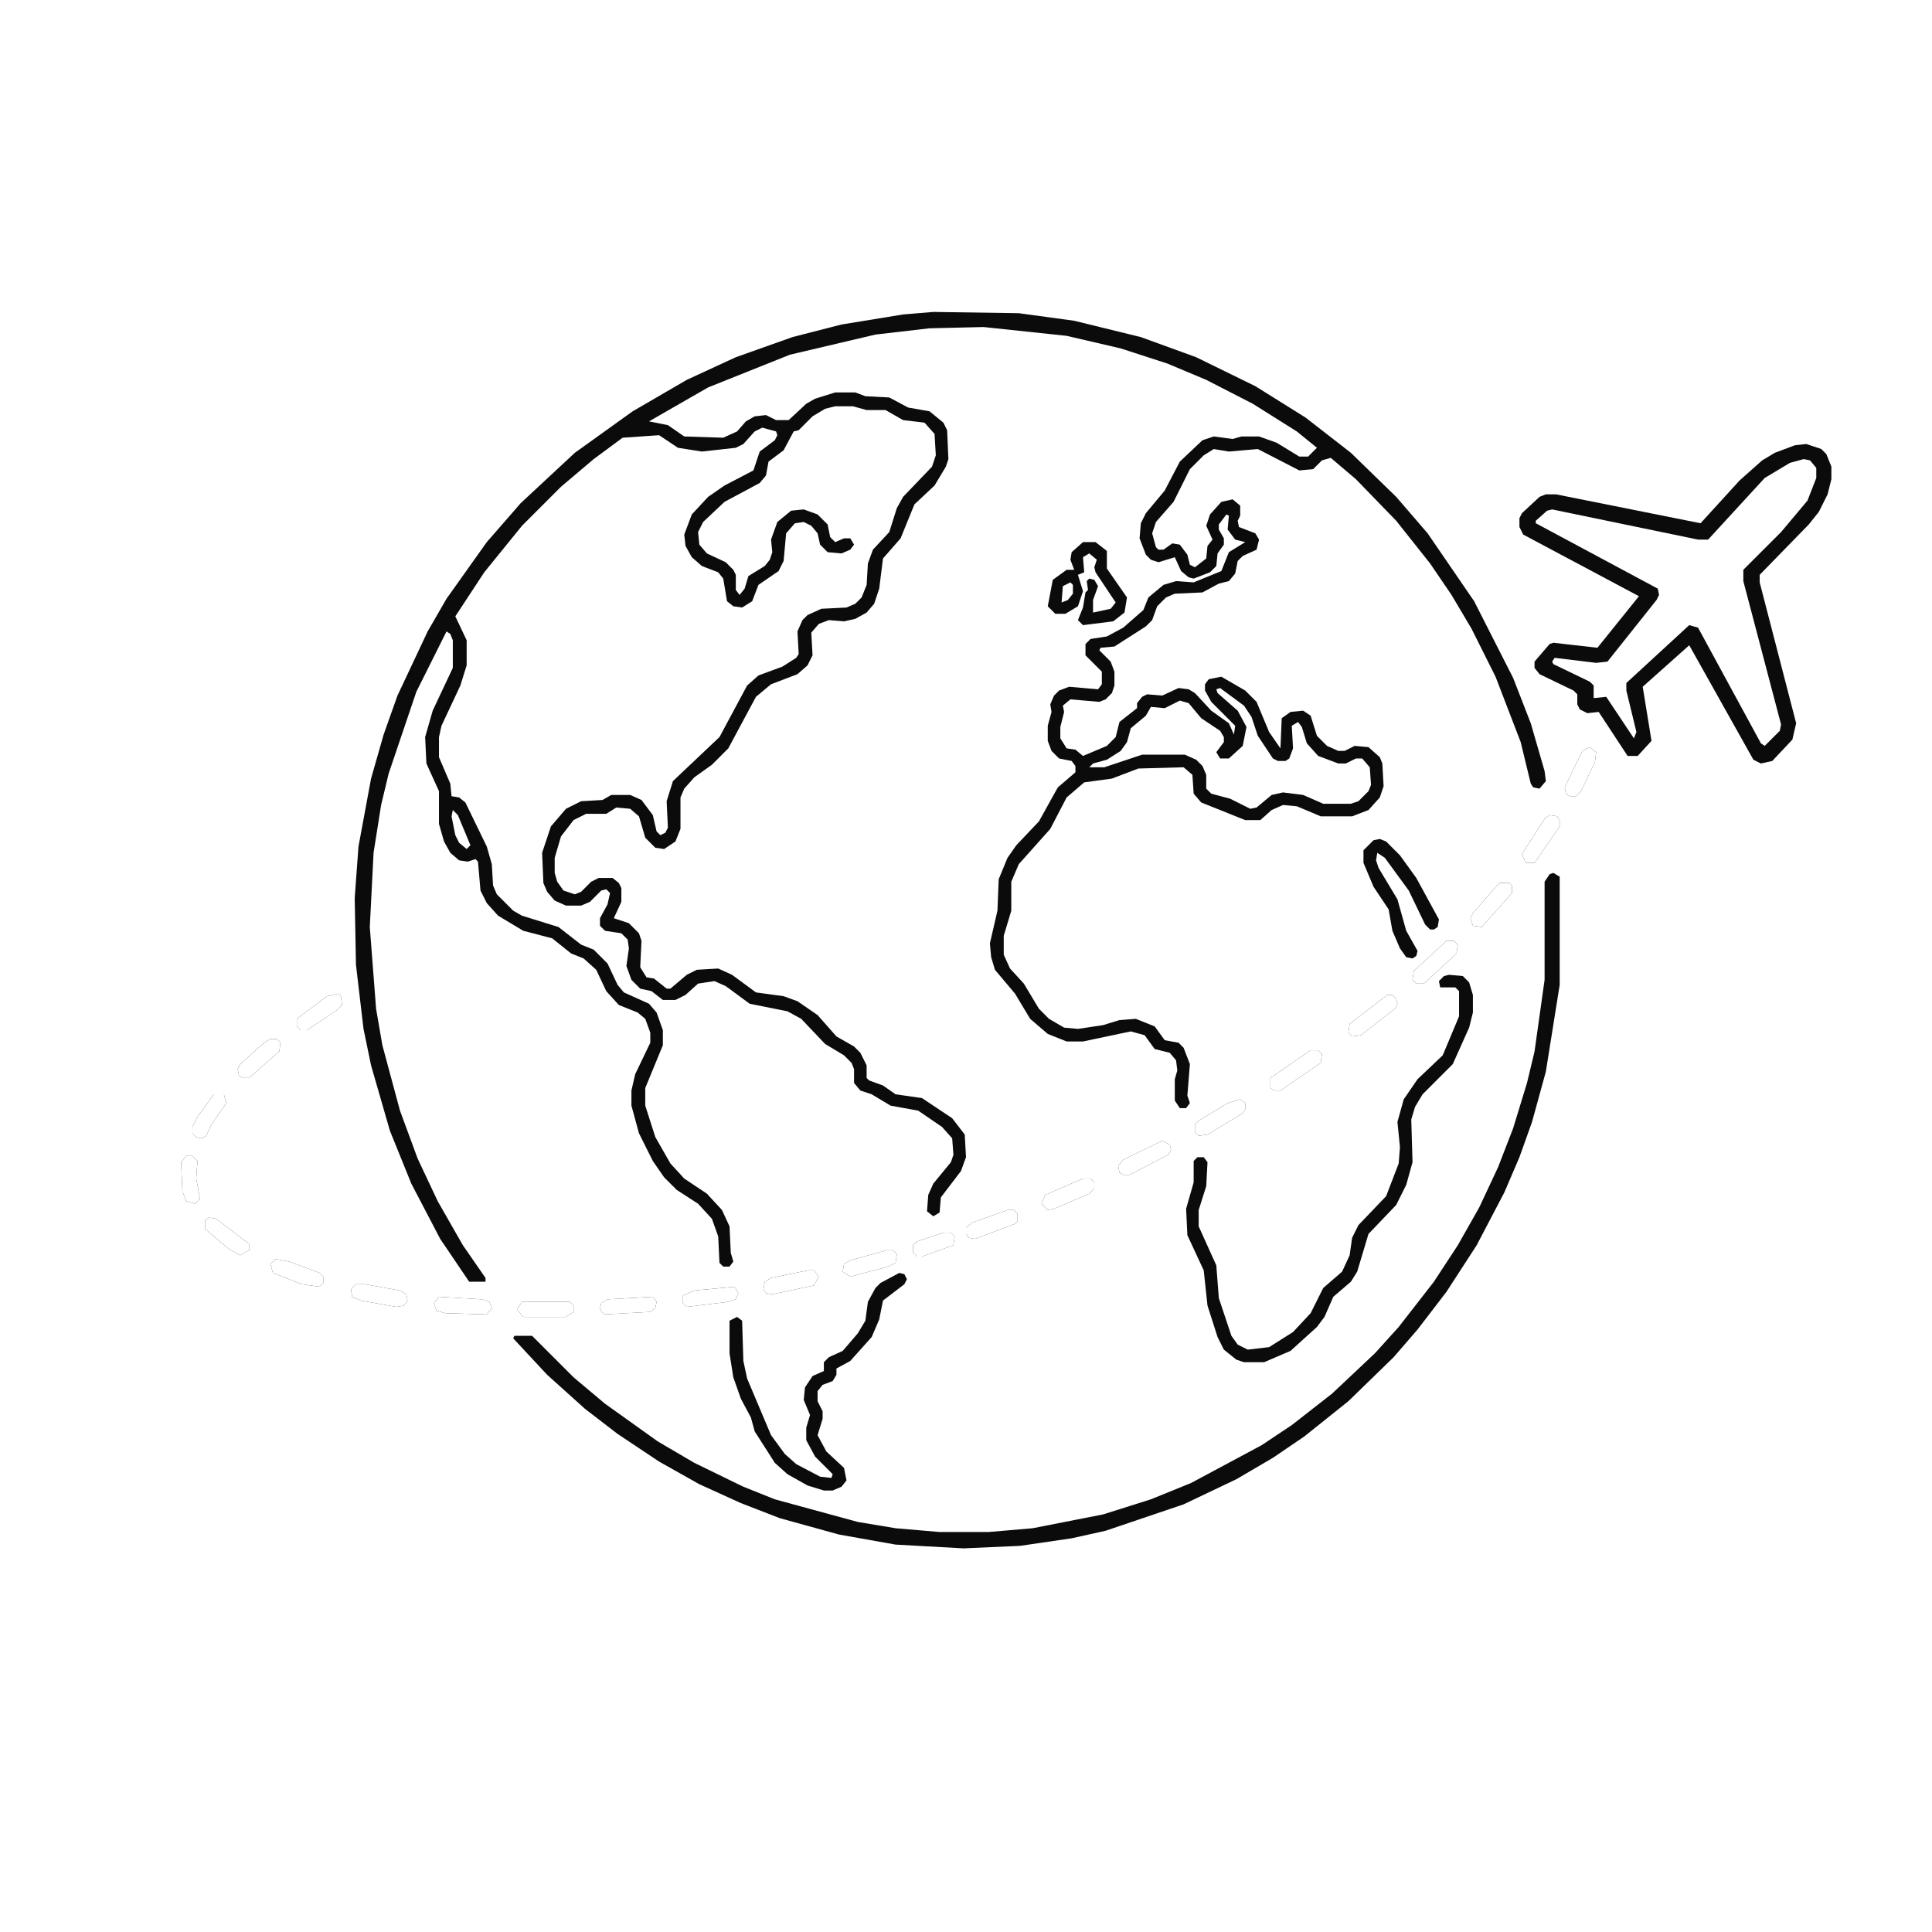
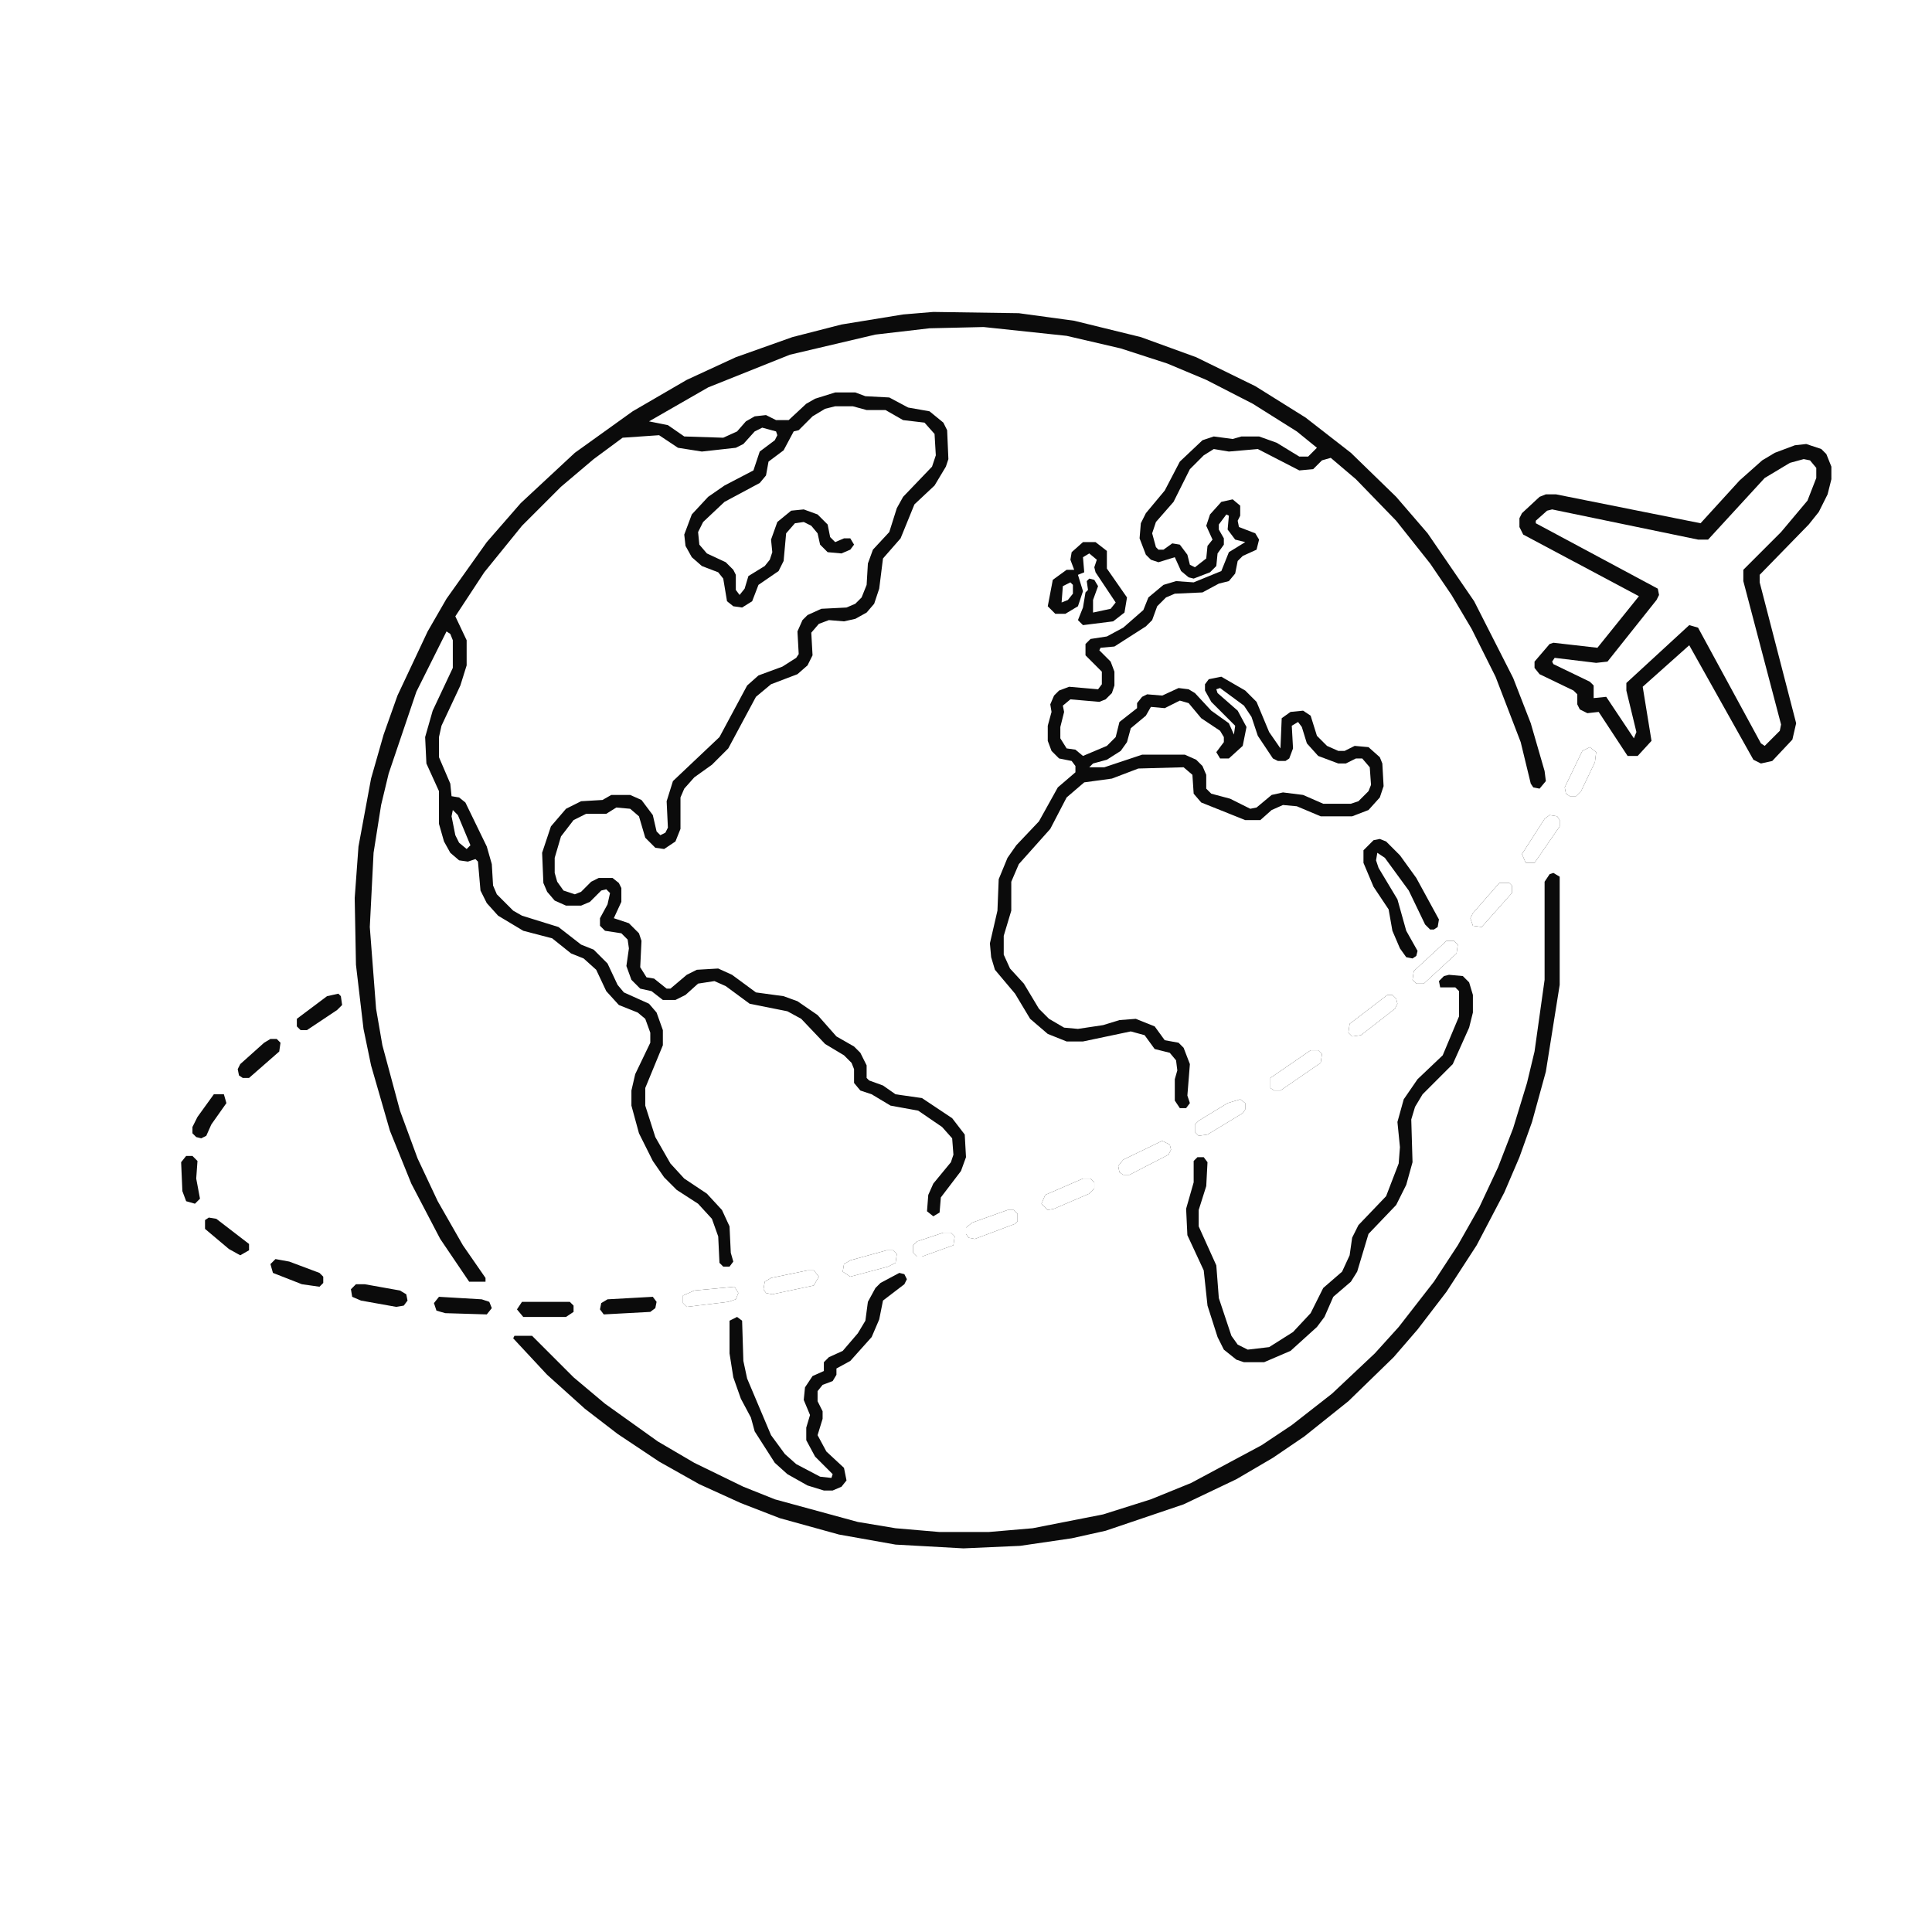
<svg xmlns="http://www.w3.org/2000/svg" viewBox="0 0 1536 1536" role="img" aria-labelledby="title desc">
  <rect width="1536" height="1536" fill="#ffffff" />
  <path id="globe-base" d="M 411 1041 L 416 1047 L 450 1047 L 456 1043 L 456 1038 L 453 1035 L 415 1035 Z M 522 1035 L 519 1031 L 483 1033 L 478 1036 L 477 1041 L 480 1045 L 517 1043 L 521 1040 Z M 345 1036 L 347 1042 L 354 1044 L 387 1045 L 391 1040 L 389 1035 L 383 1033 L 349 1031 Z M 587 1028 L 584 1023 L 552 1026 L 543 1030 L 543 1036 L 546 1039 L 579 1035 L 585 1033 Z M 279 1025 L 280 1031 L 287 1034 L 315 1039 L 321 1038 L 324 1034 L 323 1029 L 318 1026 L 290 1021 L 283 1021 Z M 719 1013 L 715 1012 L 700 1020 L 696 1024 L 690 1035 L 688 1050 L 682 1060 L 670 1074 L 659 1079 L 655 1083 L 655 1090 L 646 1094 L 640 1103 L 639 1113 L 644 1125 L 641 1135 L 641 1145 L 648 1158 L 662 1172 L 661 1175 L 652 1174 L 633 1164 L 624 1156 L 613 1141 L 594 1096 L 591 1082 L 590 1050 L 586 1047 L 580 1050 L 580 1076 L 583 1095 L 589 1112 L 597 1127 L 600 1138 L 616 1163 L 626 1172 L 642 1181 L 655 1185 L 662 1185 L 669 1182 L 673 1177 L 671 1167 L 657 1154 L 650 1141 L 654 1128 L 654 1122 L 650 1114 L 650 1106 L 654 1101 L 662 1098 L 665 1093 L 665 1088 L 676 1082 L 693 1063 L 699 1049 L 702 1034 L 719 1021 L 721 1017 Z M 651 1015 L 647 1010 L 642 1010 L 613 1016 L 608 1019 L 607 1025 L 609 1028 L 614 1029 L 647 1022 Z M 215 1005 L 217 1012 L 240 1021 L 254 1023 L 257 1020 L 257 1015 L 254 1012 L 230 1003 L 219 1001 Z M 713 997 L 710 994 L 705 994 L 676 1002 L 671 1005 L 670 1011 L 676 1015 L 706 1007 L 712 1004 Z M 759 983 L 756 980 L 750 980 L 729 987 L 726 990 L 726 996 L 729 999 L 733 999 L 758 990 Z M 163 970 L 163 977 L 182 993 L 191 998 L 198 994 L 198 989 L 172 969 L 166 968 Z M 809 965 L 806 962 L 801 962 L 773 972 L 768 976 L 768 981 L 770 984 L 775 985 L 807 973 L 809 971 Z M 870 940 L 867 937 L 861 937 L 831 950 L 828 957 L 833 962 L 838 961 L 866 949 L 870 945 Z M 148 919 L 144 924 L 145 947 L 148 955 L 155 957 L 159 953 L 156 937 L 157 923 L 153 919 Z M 930 910 L 924 907 L 893 922 L 889 927 L 890 932 L 893 934 L 898 934 L 929 918 L 931 914 Z M 990 877 L 986 874 L 976 877 L 953 891 L 950 894 L 950 900 L 953 903 L 960 902 L 988 885 L 990 882 Z M 178 870 L 170 870 L 157 888 L 153 896 L 153 901 L 156 904 L 160 905 L 164 903 L 168 894 L 180 877 Z M 1051 838 L 1048 835 L 1042 835 L 1010 857 L 1010 865 L 1013 867 L 1018 867 L 1050 845 Z M 223 829 L 220 826 L 215 826 L 210 829 L 191 846 L 189 850 L 190 855 L 193 857 L 198 857 L 222 836 Z M 1110 794 L 1107 791 L 1103 791 L 1073 814 L 1072 821 L 1075 824 L 1082 823 L 1109 802 L 1111 798 Z M 271 792 L 269 790 L 260 792 L 236 810 L 236 816 L 239 819 L 244 819 L 268 803 L 272 799 Z M 1163 776 L 1152 775 L 1148 776 L 1144 780 L 1145 785 L 1157 785 L 1160 788 L 1160 808 L 1147 839 L 1127 858 L 1116 874 L 1111 892 L 1113 912 L 1112 925 L 1102 951 L 1080 974 L 1075 984 L 1073 998 L 1067 1011 L 1052 1024 L 1042 1044 L 1028 1059 L 1009 1071 L 992 1073 L 984 1069 L 979 1062 L 969 1032 L 967 1006 L 953 975 L 953 962 L 959 943 L 960 924 L 957 920 L 952 920 L 949 923 L 949 940 L 943 961 L 944 982 L 957 1010 L 960 1038 L 968 1063 L 973 1073 L 983 1081 L 989 1083 L 1005 1083 L 1026 1074 L 1047 1055 L 1053 1047 L 1060 1031 L 1074 1019 L 1079 1011 L 1088 981 L 1110 958 L 1118 942 L 1123 924 L 1122 890 L 1125 880 L 1131 870 L 1155 846 L 1168 817 L 1171 805 L 1171 791 L 1168 781 Z M 1156 748 L 1150 748 L 1124 772 L 1123 779 L 1126 782 L 1132 782 L 1158 758 L 1159 751 Z M 1200 702 L 1192 702 L 1171 726 L 1169 730 L 1171 736 L 1178 737 L 1202 710 L 1202 704 Z M 1240 697 L 1235 694 L 1232 695 L 1228 701 L 1228 779 L 1220 836 L 1214 861 L 1203 897 L 1191 928 L 1176 960 L 1159 990 L 1140 1019 L 1112 1055 L 1093 1076 L 1059 1108 L 1027 1133 L 1003 1149 L 947 1179 L 915 1192 L 877 1204 L 821 1215 L 786 1218 L 747 1218 L 712 1215 L 682 1210 L 616 1192 L 591 1182 L 552 1163 L 523 1146 L 481 1116 L 456 1095 L 423 1062 L 409 1062 L 408 1064 L 435 1093 L 465 1120 L 491 1140 L 524 1162 L 556 1180 L 589 1195 L 620 1207 L 667 1220 L 712 1228 L 766 1231 L 811 1229 L 852 1223 L 879 1217 L 941 1196 L 983 1176 L 1012 1159 L 1037 1142 L 1072 1114 L 1108 1079 L 1127 1057 L 1150 1027 L 1174 990 L 1196 948 L 1208 920 L 1218 892 L 1229 852 L 1240 783 Z M 1092 668 L 1084 676 L 1084 686 L 1092 705 L 1104 723 L 1107 740 L 1113 754 L 1118 761 L 1123 762 L 1126 760 L 1127 756 L 1118 740 L 1111 715 L 1096 690 L 1094 684 L 1095 678 L 1101 682 L 1120 708 L 1133 735 L 1137 739 L 1140 739 L 1143 737 L 1144 731 L 1126 698 L 1113 680 L 1102 669 L 1097 667 Z M 1238 649 L 1232 648 L 1228 651 L 1210 679 L 1213 686 L 1220 686 L 1240 657 L 1240 652 Z M 1264 594 L 1258 597 L 1244 626 L 1245 631 L 1248 633 L 1253 633 L 1257 629 L 1268 606 L 1269 598 Z M 861 431 L 852 439 L 851 445 L 854 453 L 848 453 L 837 461 L 833 482 L 839 488 L 847 488 L 857 482 L 861 470 L 857 457 L 862 455 L 861 443 L 866 440 L 872 445 L 870 451 L 871 455 L 887 479 L 883 484 L 869 487 L 869 477 L 873 466 L 870 461 L 866 460 L 864 462 L 865 469 L 863 471 L 861 483 L 857 493 L 861 497 L 885 494 L 894 487 L 896 475 L 880 452 L 880 438 L 871 431 Z M 851 463 L 853 465 L 853 472 L 849 477 L 844 479 L 845 466 Z M 1135 424 L 1110 395 L 1074 360 L 1038 332 L 998 307 L 951 284 L 907 268 L 854 255 L 810 249 L 742 248 L 718 250 L 669 258 L 630 268 L 585 284 L 546 302 L 503 327 L 457 360 L 414 400 L 387 431 L 355 476 L 340 502 L 316 553 L 305 584 L 295 619 L 285 673 L 282 714 L 283 767 L 289 818 L 295 847 L 310 899 L 327 941 L 350 985 L 373 1019 L 386 1019 L 386 1016 L 368 990 L 348 955 L 332 921 L 318 883 L 304 831 L 299 802 L 294 737 L 297 678 L 303 640 L 309 615 L 331 550 L 355 502 L 358 504 L 360 509 L 360 531 L 344 565 L 338 586 L 339 607 L 349 629 L 349 655 L 353 669 L 358 678 L 365 684 L 372 685 L 378 683 L 380 685 L 382 708 L 387 718 L 396 728 L 416 740 L 439 746 L 454 758 L 464 762 L 474 771 L 482 788 L 492 799 L 507 805 L 513 810 L 517 821 L 517 829 L 505 854 L 502 867 L 502 879 L 508 901 L 519 923 L 528 936 L 538 946 L 555 957 L 566 969 L 571 983 L 572 1004 L 575 1007 L 580 1007 L 583 1003 L 581 996 L 580 975 L 574 962 L 562 949 L 544 937 L 533 925 L 521 904 L 513 879 L 513 865 L 527 831 L 527 819 L 522 805 L 516 798 L 496 789 L 491 783 L 483 766 L 472 755 L 462 751 L 444 737 L 415 728 L 408 724 L 395 711 L 392 704 L 391 687 L 387 673 L 370 638 L 365 634 L 359 633 L 358 623 L 349 602 L 349 586 L 351 577 L 366 545 L 371 529 L 371 509 L 362 490 L 385 455 L 415 418 L 446 387 L 472 365 L 495 348 L 524 346 L 539 356 L 558 359 L 585 356 L 591 353 L 600 343 L 606 340 L 617 343 L 618 346 L 616 350 L 604 359 L 599 374 L 576 386 L 563 395 L 550 409 L 544 425 L 545 434 L 550 443 L 558 450 L 571 455 L 575 460 L 578 478 L 583 482 L 590 483 L 598 478 L 603 465 L 619 454 L 623 446 L 625 424 L 632 416 L 639 415 L 645 418 L 650 424 L 652 433 L 658 439 L 669 440 L 676 437 L 679 433 L 676 428 L 671 428 L 664 431 L 660 427 L 658 417 L 650 409 L 639 405 L 629 406 L 618 415 L 613 429 L 614 439 L 612 445 L 608 450 L 595 458 L 592 468 L 588 473 L 585 469 L 585 457 L 583 453 L 577 447 L 562 440 L 556 433 L 555 423 L 559 415 L 576 399 L 604 384 L 609 378 L 611 367 L 623 358 L 631 343 L 635 342 L 646 331 L 656 325 L 664 323 L 678 323 L 689 326 L 704 326 L 718 334 L 735 336 L 743 345 L 744 362 L 741 371 L 718 395 L 713 404 L 707 423 L 694 437 L 690 448 L 689 465 L 685 475 L 680 480 L 673 483 L 653 484 L 642 489 L 638 493 L 634 502 L 635 520 L 633 523 L 622 530 L 603 537 L 594 545 L 572 586 L 535 621 L 530 637 L 531 658 L 529 662 L 525 664 L 522 661 L 519 648 L 510 636 L 501 632 L 486 632 L 479 636 L 462 637 L 450 643 L 438 657 L 431 678 L 432 702 L 435 709 L 441 716 L 450 720 L 462 720 L 469 717 L 478 708 L 482 707 L 485 710 L 483 719 L 477 730 L 477 736 L 481 740 L 494 742 L 499 747 L 500 754 L 498 768 L 502 779 L 509 786 L 518 788 L 527 795 L 537 795 L 545 791 L 555 782 L 568 780 L 577 784 L 596 798 L 626 804 L 637 810 L 656 830 L 671 839 L 677 845 L 679 850 L 679 861 L 684 867 L 693 870 L 708 879 L 730 883 L 749 896 L 757 905 L 758 918 L 756 924 L 742 941 L 738 950 L 737 963 L 742 967 L 747 964 L 748 952 L 764 931 L 768 920 L 767 902 L 757 889 L 733 873 L 712 870 L 702 863 L 691 859 L 689 857 L 689 847 L 684 837 L 679 832 L 665 824 L 650 807 L 634 796 L 623 792 L 601 789 L 582 775 L 571 770 L 554 771 L 546 775 L 533 786 L 530 786 L 520 778 L 514 777 L 509 769 L 510 748 L 508 742 L 500 734 L 488 730 L 494 717 L 494 706 L 492 702 L 487 698 L 476 698 L 470 701 L 462 709 L 457 711 L 448 708 L 443 701 L 441 694 L 441 682 L 446 665 L 456 652 L 466 647 L 482 647 L 490 642 L 501 643 L 508 649 L 513 666 L 521 674 L 528 675 L 537 669 L 541 659 L 541 634 L 544 627 L 552 618 L 566 608 L 579 595 L 601 554 L 613 544 L 634 536 L 642 529 L 646 521 L 645 503 L 651 496 L 659 493 L 671 494 L 680 492 L 689 487 L 695 480 L 699 468 L 702 444 L 716 428 L 727 401 L 743 386 L 752 371 L 754 365 L 753 342 L 750 336 L 739 327 L 722 324 L 707 316 L 688 315 L 680 312 L 664 312 L 648 317 L 641 321 L 627 334 L 617 334 L 609 330 L 600 331 L 593 335 L 586 343 L 575 348 L 544 347 L 531 338 L 516 335 L 563 308 L 628 282 L 696 266 L 739 261 L 782 260 L 848 267 L 891 277 L 928 289 L 959 302 L 996 321 L 1031 343 L 1047 356 L 1040 363 L 1033 363 L 1015 352 L 1001 347 L 987 347 L 980 349 L 965 347 L 956 350 L 938 367 L 926 390 L 911 408 L 907 416 L 906 428 L 911 441 L 915 445 L 921 447 L 934 443 L 939 454 L 945 459 L 949 460 L 962 455 L 967 450 L 968 440 L 973 433 L 973 428 L 969 421 L 969 417 L 975 409 L 977 410 L 976 421 L 982 429 L 990 431 L 977 439 L 971 454 L 949 463 L 935 462 L 925 465 L 913 475 L 909 485 L 893 499 L 880 506 L 867 508 L 863 512 L 863 521 L 876 534 L 876 544 L 873 548 L 850 546 L 842 549 L 838 553 L 835 560 L 836 566 L 833 577 L 833 589 L 836 597 L 842 603 L 852 605 L 855 609 L 855 614 L 841 626 L 826 653 L 808 672 L 801 682 L 794 699 L 793 724 L 787 750 L 788 761 L 791 771 L 807 790 L 819 810 L 833 822 L 848 828 L 861 828 L 899 820 L 910 823 L 918 834 L 930 837 L 935 843 L 936 851 L 934 858 L 934 875 L 938 881 L 943 881 L 946 877 L 944 871 L 946 846 L 941 833 L 937 829 L 926 827 L 918 816 L 903 810 L 890 811 L 877 815 L 857 818 L 846 817 L 834 810 L 826 802 L 814 782 L 803 770 L 798 759 L 798 744 L 804 724 L 804 701 L 810 687 L 835 659 L 848 634 L 862 622 L 884 619 L 905 611 L 941 610 L 948 616 L 949 631 L 955 638 L 990 652 L 1002 652 L 1011 644 L 1020 640 L 1031 641 L 1050 649 L 1075 649 L 1088 644 L 1097 634 L 1100 625 L 1099 607 L 1097 602 L 1088 594 L 1077 593 L 1069 597 L 1064 597 L 1055 593 L 1047 585 L 1042 569 L 1036 565 L 1026 566 L 1019 571 L 1018 595 L 1009 582 L 999 558 L 990 549 L 971 538 L 961 540 L 958 544 L 958 549 L 963 558 L 982 577 L 981 584 L 977 575 L 963 565 L 950 551 L 945 548 L 937 547 L 924 553 L 912 552 L 908 554 L 904 559 L 904 563 L 890 574 L 887 586 L 880 593 L 861 601 L 855 596 L 848 595 L 843 587 L 843 578 L 846 566 L 845 561 L 851 556 L 874 558 L 879 556 L 884 551 L 886 545 L 886 534 L 883 526 L 874 517 L 875 515 L 886 514 L 911 498 L 916 493 L 920 482 L 927 475 L 934 472 L 956 471 L 969 464 L 977 462 L 982 456 L 984 446 L 988 442 L 999 437 L 1001 429 L 998 424 L 985 419 L 984 414 L 986 410 L 986 402 L 980 397 L 971 399 L 962 409 L 959 418 L 964 429 L 960 434 L 959 444 L 950 451 L 946 449 L 944 441 L 938 433 L 932 432 L 925 437 L 921 437 L 919 435 L 916 424 L 919 415 L 933 399 L 946 373 L 957 362 L 965 357 L 977 359 L 1000 357 L 1033 374 L 1044 373 L 1051 366 L 1058 364 L 1078 381 L 1110 414 L 1137 448 L 1154 473 L 1170 500 L 1189 538 L 1209 590 L 1217 623 L 1219 626 L 1224 627 L 1229 621 L 1228 613 L 1217 575 L 1203 539 L 1172 478 Z M 360 644 L 364 648 L 374 672 L 371 675 L 365 670 L 362 664 L 359 649 Z M 866 610 L 869 607 L 880 604 L 891 597 L 896 590 L 899 579 L 911 569 L 915 562 L 926 563 L 938 557 L 945 559 L 955 571 L 970 581 L 973 586 L 973 590 L 967 598 L 970 603 L 977 603 L 988 593 L 991 578 L 984 565 L 968 551 L 967 548 L 970 547 L 989 561 L 995 570 L 1000 585 L 1012 603 L 1016 605 L 1022 605 L 1025 603 L 1028 595 L 1027 577 L 1032 574 L 1035 578 L 1039 591 L 1048 601 L 1064 607 L 1070 607 L 1078 603 L 1083 603 L 1089 610 L 1090 624 L 1088 629 L 1080 637 L 1074 639 L 1052 639 L 1036 632 L 1020 630 L 1011 632 L 999 642 L 994 643 L 978 635 L 963 631 L 959 627 L 959 616 L 956 609 L 951 604 L 942 600 L 908 600 L 878 610 Z" fill="#0b0b0b" fill-rule="evenodd" />
  <g id="flight-dash-reveal">
-     <path d="M 271 792 L 269 790 L 260 792 L 236 810 L 236 816 L 239 819 L 244 819 L 268 803 L 272 799 Z" fill="#fff">
-       <animate attributeName="opacity" values="1;0;0" keyTimes="0;0.140;1" dur="5s" repeatCount="indefinite" calcMode="discrete" />
-     </path>
-     <path d="M 223 829 L 220 826 L 215 826 L 210 829 L 191 846 L 189 850 L 190 855 L 193 857 L 198 857 L 222 836 Z" fill="#fff">
-       <animate attributeName="opacity" values="1;0;0" keyTimes="0;0.168;1" dur="5s" repeatCount="indefinite" calcMode="discrete" />
-     </path>
-     <path d="M 178 870 L 170 870 L 157 888 L 153 896 L 153 901 L 156 904 L 160 905 L 164 903 L 168 894 L 180 877 Z" fill="#fff">
-       <animate attributeName="opacity" values="1;0;0" keyTimes="0;0.196;1" dur="5s" repeatCount="indefinite" calcMode="discrete" />
-     </path>
-     <path d="M 148 919 L 144 924 L 145 947 L 148 955 L 155 957 L 159 953 L 156 937 L 157 923 L 153 919 Z" fill="#fff">
-       <animate attributeName="opacity" values="1;0;0" keyTimes="0;0.224;1" dur="5s" repeatCount="indefinite" calcMode="discrete" />
-     </path>
-     <path d="M 163 970 L 163 977 L 182 993 L 191 998 L 198 994 L 198 989 L 172 969 L 166 968 Z" fill="#fff">
-       <animate attributeName="opacity" values="1;0;0" keyTimes="0;0.252;1" dur="5s" repeatCount="indefinite" calcMode="discrete" />
-     </path>
-     <path d="M 215 1005 L 217 1012 L 240 1021 L 254 1023 L 257 1020 L 257 1015 L 254 1012 L 230 1003 L 219 1001 Z" fill="#fff">
-       <animate attributeName="opacity" values="1;0;0" keyTimes="0;0.280;1" dur="5s" repeatCount="indefinite" calcMode="discrete" />
-     </path>
-     <path d="M 279 1025 L 280 1031 L 287 1034 L 315 1039 L 321 1038 L 324 1034 L 323 1029 L 318 1026 L 290 1021 L 283 1021 Z" fill="#fff">
-       <animate attributeName="opacity" values="1;0;0" keyTimes="0;0.308;1" dur="5s" repeatCount="indefinite" calcMode="discrete" />
-     </path>
-     <path d="M 345 1036 L 347 1042 L 354 1044 L 387 1045 L 391 1040 L 389 1035 L 383 1033 L 349 1031 Z" fill="#fff">
-       <animate attributeName="opacity" values="1;0;0" keyTimes="0;0.336;1" dur="5s" repeatCount="indefinite" calcMode="discrete" />
-     </path>
-     <path d="M 411 1041 L 416 1047 L 450 1047 L 456 1043 L 456 1038 L 453 1035 L 415 1035 Z" fill="#fff">
-       <animate attributeName="opacity" values="1;0;0" keyTimes="0;0.364;1" dur="5s" repeatCount="indefinite" calcMode="discrete" />
-     </path>
-     <path d="M 522 1035 L 519 1031 L 483 1033 L 478 1036 L 477 1041 L 480 1045 L 517 1043 L 521 1040 Z" fill="#fff">
-       <animate attributeName="opacity" values="1;0;0" keyTimes="0;0.392;1" dur="5s" repeatCount="indefinite" calcMode="discrete" />
-     </path>
    <path d="M 587 1028 L 584 1023 L 552 1026 L 543 1030 L 543 1036 L 546 1039 L 579 1035 L 585 1033 Z" fill="#fff">
      <animate attributeName="opacity" values="1;0;0" keyTimes="0;0.420;1" dur="5s" repeatCount="indefinite" calcMode="discrete" />
    </path>
    <path d="M 651 1015 L 647 1010 L 642 1010 L 613 1016 L 608 1019 L 607 1025 L 609 1028 L 614 1029 L 647 1022 Z" fill="#fff">
      <animate attributeName="opacity" values="1;0;0" keyTimes="0;0.448;1" dur="5s" repeatCount="indefinite" calcMode="discrete" />
    </path>
    <path d="M 713 997 L 710 994 L 705 994 L 676 1002 L 671 1005 L 670 1011 L 676 1015 L 706 1007 L 712 1004 Z" fill="#fff">
      <animate attributeName="opacity" values="1;0;0" keyTimes="0;0.476;1" dur="5s" repeatCount="indefinite" calcMode="discrete" />
    </path>
    <path d="M 759 983 L 756 980 L 750 980 L 729 987 L 726 990 L 726 996 L 729 999 L 733 999 L 758 990 Z" fill="#fff">
      <animate attributeName="opacity" values="1;0;0" keyTimes="0;0.504;1" dur="5s" repeatCount="indefinite" calcMode="discrete" />
    </path>
    <path d="M 809 965 L 806 962 L 801 962 L 773 972 L 768 976 L 768 981 L 770 984 L 775 985 L 807 973 L 809 971 Z" fill="#fff">
      <animate attributeName="opacity" values="1;0;0" keyTimes="0;0.532;1" dur="5s" repeatCount="indefinite" calcMode="discrete" />
    </path>
    <path d="M 870 940 L 867 937 L 861 937 L 831 950 L 828 957 L 833 962 L 838 961 L 866 949 L 870 945 Z" fill="#fff">
      <animate attributeName="opacity" values="1;0;0" keyTimes="0;0.560;1" dur="5s" repeatCount="indefinite" calcMode="discrete" />
    </path>
    <path d="M 930 910 L 924 907 L 893 922 L 889 927 L 890 932 L 893 934 L 898 934 L 929 918 L 931 914 Z" fill="#fff">
      <animate attributeName="opacity" values="1;0;0" keyTimes="0;0.588;1" dur="5s" repeatCount="indefinite" calcMode="discrete" />
    </path>
    <path d="M 990 877 L 986 874 L 976 877 L 953 891 L 950 894 L 950 900 L 953 903 L 960 902 L 988 885 L 990 882 Z" fill="#fff">
      <animate attributeName="opacity" values="1;0;0" keyTimes="0;0.616;1" dur="5s" repeatCount="indefinite" calcMode="discrete" />
    </path>
    <path d="M 1051 838 L 1048 835 L 1042 835 L 1010 857 L 1010 865 L 1013 867 L 1018 867 L 1050 845 Z" fill="#fff">
      <animate attributeName="opacity" values="1;0;0" keyTimes="0;0.644;1" dur="5s" repeatCount="indefinite" calcMode="discrete" />
    </path>
    <path d="M 1110 794 L 1107 791 L 1103 791 L 1073 814 L 1072 821 L 1075 824 L 1082 823 L 1109 802 L 1111 798 Z" fill="#fff">
      <animate attributeName="opacity" values="1;0;0" keyTimes="0;0.672;1" dur="5s" repeatCount="indefinite" calcMode="discrete" />
    </path>
    <path d="M 1156 748 L 1150 748 L 1124 772 L 1123 779 L 1126 782 L 1132 782 L 1158 758 L 1159 751 Z" fill="#fff">
      <animate attributeName="opacity" values="1;0;0" keyTimes="0;0.700;1" dur="5s" repeatCount="indefinite" calcMode="discrete" />
    </path>
    <path d="M 1200 702 L 1192 702 L 1171 726 L 1169 730 L 1171 736 L 1178 737 L 1202 710 L 1202 704 Z" fill="#fff">
      <animate attributeName="opacity" values="1;0;0" keyTimes="0;0.728;1" dur="5s" repeatCount="indefinite" calcMode="discrete" />
    </path>
    <path d="M 1238 649 L 1232 648 L 1228 651 L 1210 679 L 1213 686 L 1220 686 L 1240 657 L 1240 652 Z" fill="#fff">
      <animate attributeName="opacity" values="1;0;0" keyTimes="0;0.756;1" dur="5s" repeatCount="indefinite" calcMode="discrete" />
    </path>
    <path d="M 1264 594 L 1258 597 L 1244 626 L 1245 631 L 1248 633 L 1253 633 L 1257 629 L 1268 606 L 1269 598 Z" fill="#fff">
      <animate attributeName="opacity" values="1;0;0" keyTimes="0;0.784;1" dur="5s" repeatCount="indefinite" calcMode="discrete" />
    </path>
  </g>
  <path id="flight-plane-animated" d="M 1448 357 L 1436 353 L 1427 354 L 1411 360 L 1401 366 L 1383 382 L 1352 416 L 1237 393 L 1229 393 L 1224 395 L 1210 408 L 1208 412 L 1208 419 L 1211 425 L 1303 474 L 1270 515 L 1235 511 L 1232 512 L 1220 526 L 1220 531 L 1224 536 L 1251 549 L 1254 552 L 1254 560 L 1256 564 L 1262 567 L 1271 566 L 1294 601 L 1302 601 L 1313 589 L 1306 546 L 1343 513 L 1394 604 L 1400 607 L 1409 605 L 1425 588 L 1428 575 L 1399 463 L 1399 457 L 1438 417 L 1446 407 L 1453 393 L 1456 381 L 1456 371 L 1452 361 Z M 1439 366 L 1444 372 L 1444 380 L 1437 398 L 1416 423 L 1386 453 L 1386 462 L 1416 576 L 1415 581 L 1403 593 L 1400 591 L 1350 499 L 1343 497 L 1293 543 L 1293 549 L 1301 582 L 1299 587 L 1277 554 L 1267 555 L 1267 545 L 1264 542 L 1235 528 L 1234 526 L 1236 523 L 1269 527 L 1278 526 L 1317 477 L 1319 473 L 1318 468 L 1221 416 L 1221 414 L 1230 406 L 1234 405 L 1350 429 L 1358 429 L 1403 380 L 1423 368 L 1434 365 Z" fill="#0b0b0b" fill-rule="evenodd">
    <animateMotion dur="5s" repeatCount="indefinite" calcMode="paced" path="M -570 500 C -505 493 -440 462 -380 425 C -300 378 -235 320 -175 255 C -108 182 -52 94 0 0" />
  </path>
</svg>
